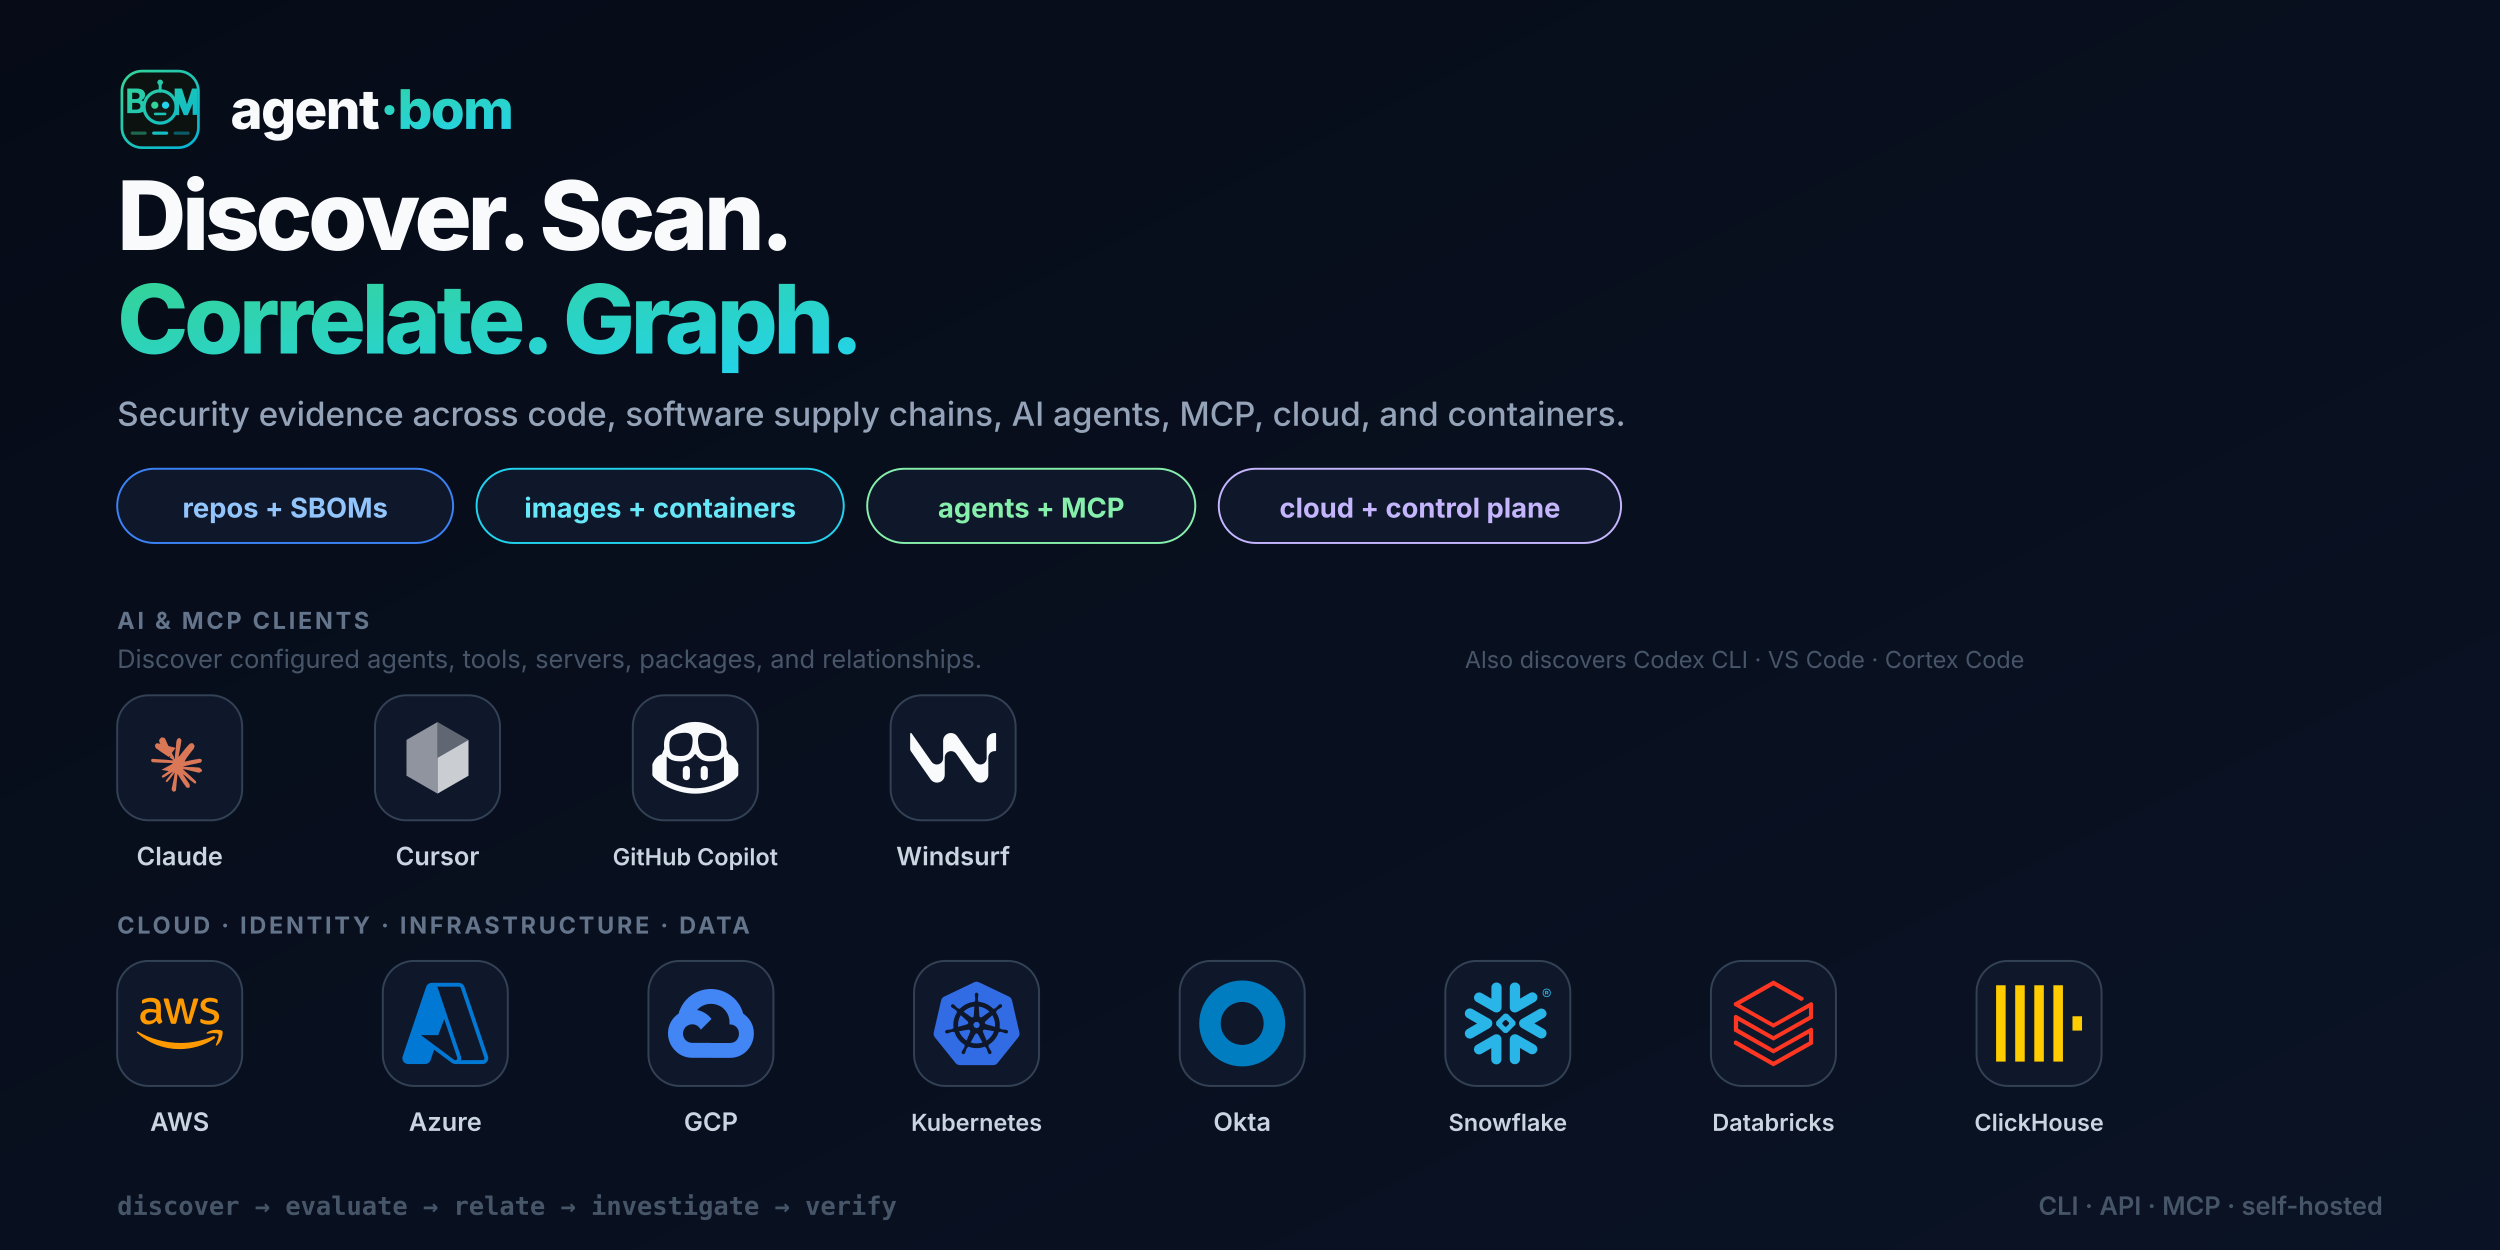
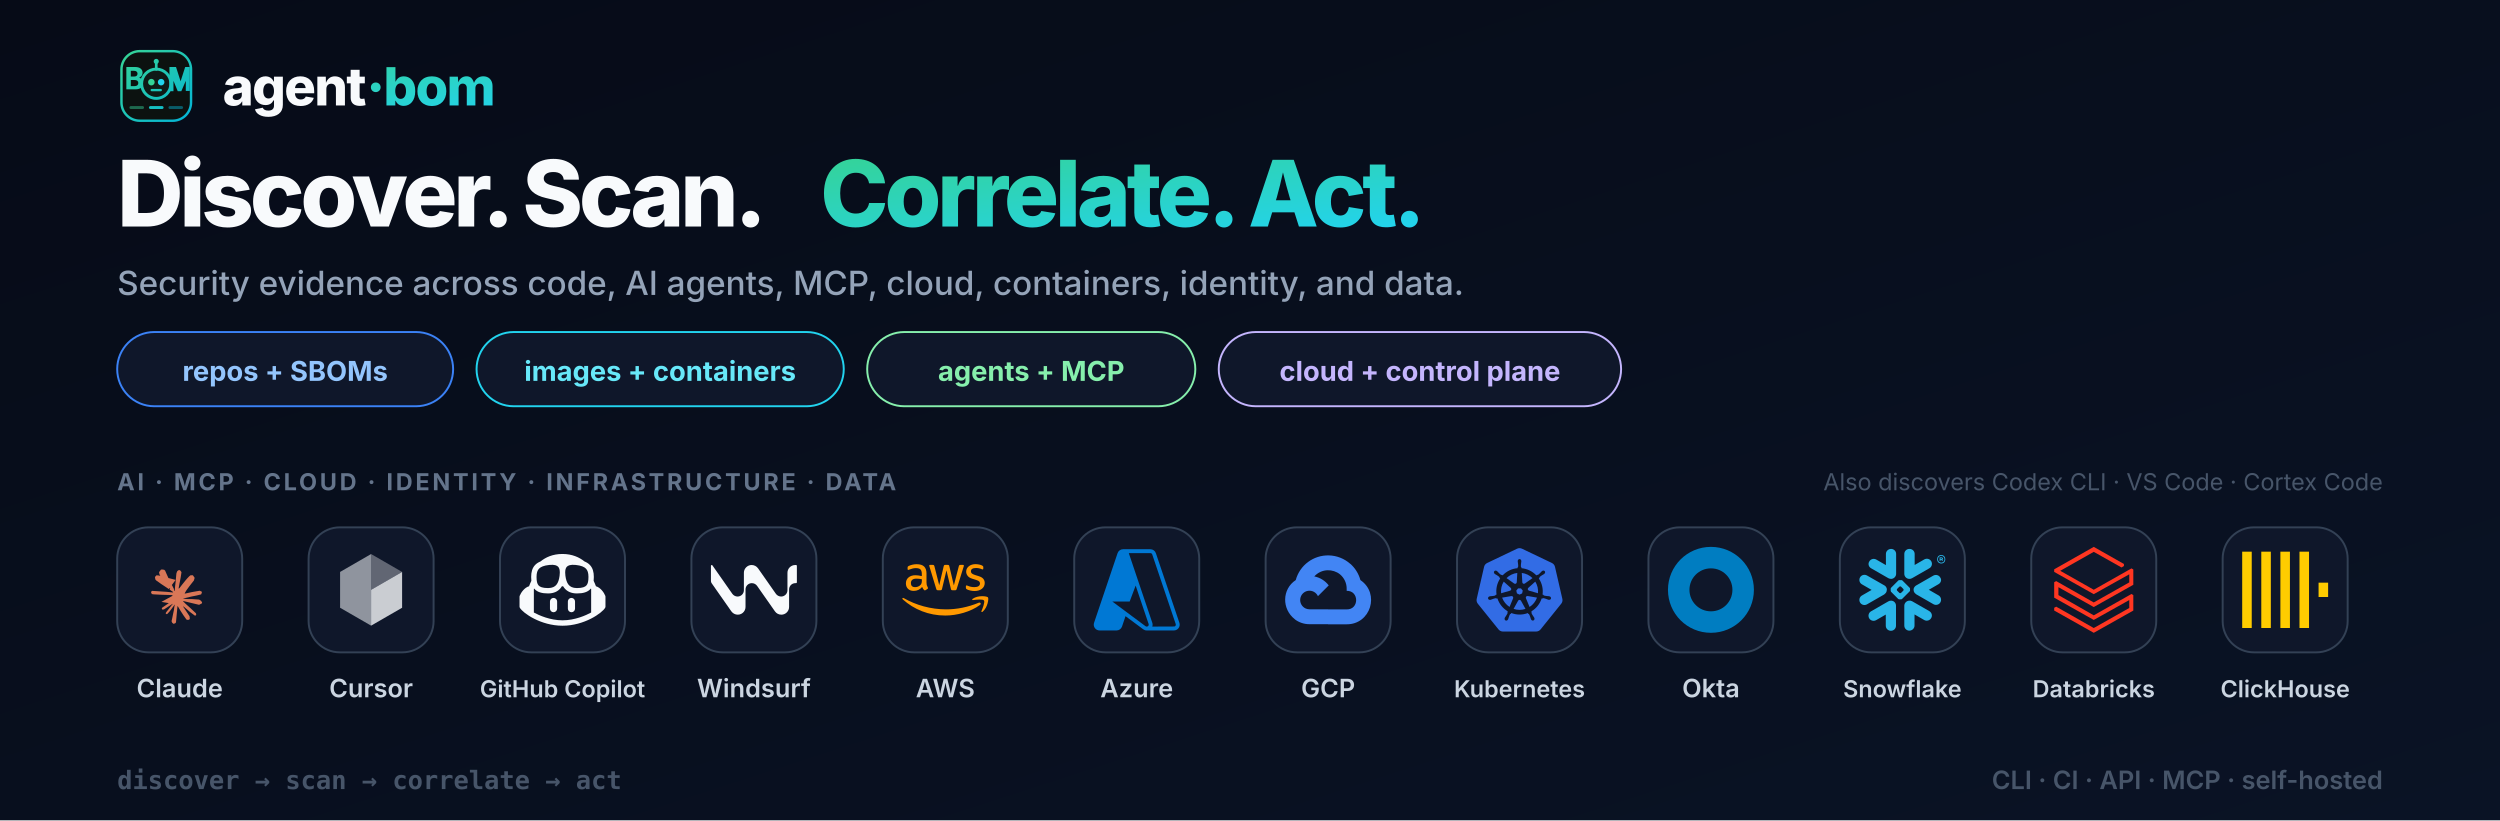
- <svg xmlns="http://www.w3.org/2000/svg" width="1280" height="640" viewBox="0 0 1280 640" role="img" aria-labelledby="title desc">
+ <svg xmlns="http://www.w3.org/2000/svg" width="1280" height="420" viewBox="0 0 1280 420" role="img" aria-labelledby="title desc">
  <defs>
    <linearGradient id="bg" x1="0" y1="0" x2="1" y2="1">
      <stop offset="0%" stop-color="#060b17" />
      <stop offset="100%" stop-color="#0a1325" />
    </linearGradient>
    <linearGradient id="brand" x1="0" y1="0" x2="1" y2="1">
      <stop offset="0" stop-color="#34d399" />
      <stop offset="1" stop-color="#22d3ee" />
    </linearGradient>
    <symbol id="embedded-mark-dark" viewBox="0 0 64 64">
      <defs>
        <linearGradient id="abm" x1="8" y1="6" x2="56" y2="58" gradientUnits="userSpaceOnUse">
          <stop offset="0%" stop-color="#34d399" />
          <stop offset="100%" stop-color="#06b6d4" />
        </linearGradient>
      </defs>
      <rect x="3.5" y="3.5" width="57" height="57" rx="15" fill="#0c1210" stroke="url(#abm)" stroke-width="2" />
      <path fill="url(#abm)" d="M7.5 16.5h7.4c3.7 0 5.9 1.9 5.9 4.7 0 1.9-1.05 3.25-2.75 3.95 2 .8 3.3 2.35 3.3 4.7 0 3.05-2.45 4.95-6.45 4.95H7.5V16.5zm3.65 3.1v4.7h2.8c1.7 0 2.7-.85 2.7-2.35s-1.1-2.35-2.95-2.35H11.15zm0 7.55v5h3.15c1.85 0 3-.95 3-2.55s-1.1-2.45-3.05-2.45H11.15z" />
      <circle cx="32" cy="30.2" r="12" fill="#0f1a17" stroke="url(#abm)" stroke-width="2.4" />
      <path d="M32 18.4V13.5" stroke="url(#abm)" stroke-width="2.2" stroke-linecap="round" />
      <circle cx="32" cy="11.9" r="2.1" fill="url(#abm)" />
      <circle cx="28" cy="28.9" r="2.7" fill="#34d399" />
      <circle cx="36" cy="28.9" r="2.7" fill="#22d3ee" />
      <path d="M28.3 35.4h7.4" stroke="url(#abm)" stroke-width="1.9" stroke-linecap="round" />
      <path fill="url(#abm)" d="M44.5 16.5h3.7l3.75 11.7 3.75-11.7H59.5v19.6h-3.3V27.8l-3.65 8.5h-2.95l-3.5-8.5v8.5h-3.3V16.5h1.7z" />
      <rect x="10" y="48.5" width="12" height="2.4" rx="1.2" fill="#34d399" fill-opacity="0.45" />
      <rect x="26" y="48.5" width="12" height="2.4" rx="1.2" fill="url(#abm)" />
      <rect x="42" y="48.5" width="12" height="2.4" rx="1.2" fill="#06b6d4" fill-opacity="0.45" />
    </symbol>
    <symbol id="embedded-claude" viewBox="0 0 24 24" fill="#d97757">
      <path d="M6.9 15.36 9.94 13.7l.05-.15-.05-.08h-.15l-.5-.03-1.74-.05-1.5-.06-1.46-.08-.37-.08L4 12.71l.04-.22.31-.21.44.04.98.06 1.47.1 1.06.07 1.58.16h.25l.04-.1-.09-.06-.07-.06-1.55-1.05-1.68-1.11-.88-.64-.47-.32-.24-.3-.1-.66.43-.47.58.04.15.04 1.16.31 1.51.39 1.95.5L9 11.74l.21.18.13-.18-.13-.21-1.08-1.46-1.16-1.49-.51-.66-.14-.4c-.05-.16-.08-.3-.08-.46l.5-.67L7 6.3l.66.09.27.24.41.94.66 1.46 1.02 2 .3.59.16.54.06.17h.1V12l.09-1.1.16-1.34.15-1.74.06-.49.24-.58.48-.31.37.18.31.44-.04.28-.18 1.19-.36 1.85-.23 1.24h.13l.16-.16.63-.83 1.06-1.32.46-.53.55-.58.35-.27h.66l.49.72-.22.75-.68.86-.57.73-.81 1.1-.51.88.05.07.12-.01 1.85-.4 1-.18 1.2-.2.53.24.06.26-.21.52-1.27.31-1.49.3-2.22.52-.03.02.03.04 1 .1.43.02h1.05l1.95.14.51.34.3.41-.05.31-.78.4-1.06-.25-2.45-.59-.84-.2h-.12v.06l.7.69 1.29 1.16 1.6 1.5.09.36-.21.3-.21-.03-1.39-1.04-.53-.47-1.21-1.02h-.08v.1l.28.4 1.47 2.22.08.68-.11.22-.38.13-.42-.07-.86-1.2-.88-1.36-.71-1.21-.09.05-.42 4.49-.2.23-.45.17-.38-.28-.2-.46.2-.91.24-1.19.2-.94.17-1.17.1-.39v-.03h-.05l-.55.76-.84 1.13-.66.71-.16.06-.27-.14.03-.25.15-.22.88-1.12.53-.7.35-.4-.01-.06h-.02l-2.4 1.56-.43.06-.18-.17.02-.27.1-.11 1.83-1.26Z" />
    </symbol>
    <symbol id="embedded-cursor" viewBox="0 0 24 24" fill="#f8fafc">
      <path d="M12 2 3.34 7v10L12 22V12Z" fill="#f8fafc" fill-opacity=".55" />
      <path d="M12 2v10l8.66-5L12 2Z" fill="#f8fafc" fill-opacity=".35" />
      <path d="M20.66 7 12 12v10l8.66-5V7Z" fill="#f8fafc" fill-opacity=".8" />
      <path d="M20.66 7 12 12 3.34 7 12 12Z" fill="#f8fafc" fill-opacity=".25" />
      <path d="M12 12 3.34 7l8.66 5 8.66-5L12 12Z" fill="#f8fafc" fill-opacity=".9" />
    </symbol>
    <symbol id="embedded-githubcopilot" viewBox="0 0 24 24" fill="#f8fafc">
      <path d="M23.922 16.997C23.061 18.492 18.063 22.02 12 22.02 5.937 22.02.939 18.492.078 16.997A.641.641 0 0 1 0 16.741v-2.869a.883.883 0 0 1 .053-.22c.372-.935 1.347-2.292 2.605-2.656.167-.429.414-1.055.644-1.517a10.098 10.098 0 0 1-.052-1.086c0-1.331.282-2.499 1.132-3.368.397-.406.89-.717 1.474-.952C7.255 2.937 9.248 1.98 11.978 1.98c2.731 0 4.767.957 6.166 2.093.584.235 1.077.546 1.474.952.85.869 1.132 2.037 1.132 3.368 0 .368-.014.733-.052 1.086.23.462.477 1.088.644 1.517 1.258.364 2.233 1.721 2.605 2.656a.841.841 0 0 1 .053.22v2.869a.641.641 0 0 1-.078.256Zm-11.75-5.992h-.344a4.359 4.359 0 0 1-.355.508c-.77.947-1.918 1.492-3.508 1.492-1.725 0-2.989-.359-3.782-1.259a2.137 2.137 0 0 1-.085-.104L4 11.746v6.585c1.435.779 4.514 2.179 8 2.179 3.486 0 6.565-1.4 8-2.179v-6.585l-.098-.104s-.033.045-.085.104c-.793.9-2.057 1.259-3.782 1.259-1.59 0-2.738-.545-3.508-1.492a4.359 4.359 0 0 1-.355-.508Zm2.328 3.25c.549 0 1 .451 1 1v2c0 .549-.451 1-1 1-.549 0-1-.451-1-1v-2c0-.549.451-1 1-1Zm-5 0c.549 0 1 .451 1 1v2c0 .549-.451 1-1 1-.549 0-1-.451-1-1v-2c0-.549.451-1 1-1Zm3.313-6.185c.136 1.057.403 1.913.878 2.497.442.544 1.134.938 2.344.938 1.573 0 2.292-.337 2.657-.751.384-.435.558-1.15.558-2.361 0-1.14-.243-1.847-.705-2.319-.477-.488-1.319-.862-2.824-1.025-1.487-.161-2.192.138-2.533.529-.269.307-.437.808-.438 1.578v.021c0 .265.021.562.063.893Zm-1.626 0c.042-.331.063-.628.063-.894v-.02c-.001-.77-.169-1.271-.438-1.578-.341-.391-1.046-.69-2.533-.529-1.505.163-2.347.537-2.824 1.025-.462.472-.705 1.179-.705 2.319 0 1.211.175 1.926.558 2.361.365.414 1.084.751 2.657.751 1.21 0 1.902-.394 2.344-.938.475-.584.742-1.44.878-2.497Z" />
    </symbol>
    <symbol id="embedded-windsurf" viewBox="0 0 24 24" fill="#f8fafc">
      <path d="M23.55 5.067c-1.204-.002-2.181.973-2.181 2.176v4.868c0 .972-.803 1.759-1.76 1.759-.568 0-1.135-.286-1.472-.766l-4.971-7.1c-.412-.59-1.084-.941-1.81-.941-1.133 0-2.153.964-2.153 2.153v4.896c0 .972-.797 1.759-1.76 1.759-.57 0-1.136-.286-1.473-.766L.408 5.16C.282 4.98 0 5.069 0 5.288v4.245c0 .215.066.423.188.599l5.475 7.818c.323.462.801.805 1.351.93 1.377.313 2.645-.747 2.645-2.098v-4.893c0-.972.787-1.759 1.76-1.759h.003a1.798 1.798 0 0 1 1.472.766l4.972 7.099c.413.591 1.05.941 1.809.941 1.159 0 2.151-.965 2.151-2.153v-4.895c0-.972.787-1.759 1.76-1.759h.194a.22.22 0 0 0 .22-.22v-4.622a.22.22 0 0 0-.22-.22Z" />
    </symbol>
    <symbol id="embedded-amazonwebservices" viewBox="0 0 24 24" fill="#ff9900">
      <path d="M6.763 10.036c0 .296.032.535.088.71.064.176.144.368.256.576.04.063.056.127.056.183 0 .08-.048.16-.152.24l-.503.335a.383.383 0 0 1-.208.072c-.08 0-.16-.04-.239-.112a2.47 2.47 0 0 1-.287-.375 6.18 6.18 0 0 1-.248-.471c-.622.734-1.405 1.101-2.347 1.101-.67 0-1.205-.191-1.596-.574-.391-.384-.59-.894-.59-1.533 0-.678.239-1.23.726-1.644.487-.415 1.133-.623 1.955-.623.272 0 .551.024.846.064.296.04.6.104.918.176v-.583c0-.607-.127-1.03-.375-1.277-.255-.248-.686-.367-1.3-.367-.28 0-.568.031-.863.103-.295.072-.583.16-.862.272a2.287 2.287 0 0 1-.28.104.488.488 0 0 1-.127.023c-.112 0-.168-.08-.168-.247v-.391c0-.128.016-.224.056-.28a.597.597 0 0 1 .224-.167c.279-.144.614-.264 1.005-.36a4.84 4.84 0 0 1 1.246-.151c.95 0 1.644.216 2.091.647.439.43.662 1.085.662 1.963v2.586zm-3.24 1.214c.263 0 .534-.048.822-.144.287-.096.543-.271.758-.51.128-.152.224-.32.272-.512.047-.191.08-.423.08-.694v-.335a6.66 6.66 0 0 0-.735-.136 6.02 6.02 0 0 0-.75-.048c-.535 0-.926.104-1.19.32-.263.215-.39.518-.39.917 0 .375.095.655.295.846.191.2.47.296.838.296zm6.41.862c-.144 0-.24-.024-.304-.08-.064-.048-.12-.16-.168-.311L7.586 5.55a1.398 1.398 0 0 1-.072-.32c0-.128.064-.2.191-.2h.783c.151 0 .255.025.31.08.065.048.113.16.16.312l1.342 5.284 1.245-5.284c.04-.16.088-.264.151-.312a.549.549 0 0 1 .32-.08h.638c.152 0 .256.025.32.08.063.048.12.16.151.312l1.261 5.348 1.381-5.348c.048-.16.104-.264.16-.312a.52.52 0 0 1 .311-.08h.743c.127 0 .2.065.2.2 0 .04-.009.08-.017.128a1.137 1.137 0 0 1-.056.2l-1.923 6.17c-.048.16-.104.263-.168.311a.51.51 0 0 1-.303.08h-.687c-.151 0-.255-.024-.32-.08-.063-.056-.119-.16-.15-.32l-1.238-5.148-1.23 5.14c-.04.16-.087.264-.15.32-.065.056-.177.08-.32.08zm10.256.215c-.415 0-.83-.048-1.229-.143-.399-.096-.71-.2-.918-.32-.128-.071-.215-.151-.247-.223a.563.563 0 0 1-.048-.224v-.407c0-.167.064-.247.183-.247.048 0 .096.008.144.024.048.016.12.048.2.08.271.12.566.215.878.279.319.064.63.096.95.096.502 0 .894-.088 1.165-.264a.86.86 0 0 0 .415-.758.777.777 0 0 0-.215-.559c-.144-.151-.416-.287-.807-.415l-1.157-.36c-.583-.183-1.014-.454-1.277-.813a1.902 1.902 0 0 1-.4-1.158c0-.335.073-.63.216-.886.144-.255.335-.479.575-.654.24-.184.51-.32.83-.415.32-.096.655-.136 1.006-.136.175 0 .359.008.535.032.183.024.35.056.518.088.16.04.312.08.455.127.144.048.256.096.336.144a.69.69 0 0 1 .24.2.43.43 0 0 1 .071.263v.375c0 .168-.064.256-.184.256a.83.83 0 0 1-.303-.096 3.652 3.652 0 0 0-1.532-.311c-.455 0-.815.071-1.062.223-.248.152-.375.383-.375.71 0 .224.08.416.24.567.159.152.454.304.877.44l1.134.358c.574.184.99.44 1.237.767.247.327.367.702.367 1.117 0 .343-.072.655-.207.926-.144.272-.336.511-.583.703-.248.2-.543.343-.886.447-.36.111-.734.167-1.142.167zM21.698 16.207c-2.626 1.94-6.442 2.969-9.722 2.969-4.598 0-8.74-1.7-11.87-4.526-.247-.223-.024-.527.272-.351 3.384 1.963 7.559 3.153 11.877 3.153 2.914 0 6.114-.607 9.06-1.852.439-.2.814.287.383.607zM22.792 14.961c-.336-.43-2.22-.207-3.074-.103-.255.032-.295-.192-.063-.36 1.5-1.053 3.967-.75 4.254-.399.287.36-.08 2.826-1.485 4.007-.215.184-.423.088-.327-.151.32-.79 1.03-2.57.695-2.994z" />
    </symbol>
    <symbol id="embedded-microsoftazure" viewBox="0 0 24 24" fill="#0078d4">
      <path d="M22.379 23.343a1.62 1.62 0 0 0 1.536-2.14v.002L17.35 1.76A1.62 1.62 0 0 0 15.816.657H8.184A1.62 1.62 0 0 0 6.65 1.76L.086 21.204a1.62 1.62 0 0 0 1.536 2.139h4.741a1.62 1.62 0 0 0 1.535-1.103l.977-2.892 4.947 3.675c.28.208.618.32.966.32m-3.084-12.531 3.624 10.739a.54.54 0 0 1-.51.713v-.001h-.03a.54.54 0 0 1-.322-.106l-9.287-6.9h4.853m6.313 7.006c.116-.326.13-.694.007-1.058L9.79 1.76a1.722 1.722 0 0 0-.007-.02h6.034a.54.54 0 0 1 .512.366l6.562 19.445a.54.54 0 0 1-.338.684" />
    </symbol>
    <symbol id="embedded-googlecloud" viewBox="0 0 24 24" fill="#4285f4">
      <path d="M12.19 2.38a9.344 9.344 0 0 0-9.234 6.893c.053-.02-.055.013 0 0-3.875 2.551-3.922 8.11-.247 10.941l.006-.007-.007.03a6.717 6.717 0 0 0 4.077 1.356h5.173l.03.03h5.192c6.687.053 9.376-8.605 3.835-12.35a9.365 9.365 0 0 0-2.821-4.552l-.043.043.006-.05A9.344 9.344 0 0 0 12.19 2.38zm-.358 4.146c1.244-.04 2.518.368 3.486 1.15a5.186 5.186 0 0 1 1.862 4.078v.518c3.53-.07 3.53 5.262 0 5.193h-5.193l-.008.009v-.04H6.785a2.59 2.59 0 0 1-1.067-.23h.001a2.597 2.597 0 1 1 3.437-3.437l3.013-3.012A6.747 6.747 0 0 0 8.11 8.24c.018-.01.04-.026.054-.023a5.186 5.186 0 0 1 3.67-1.69z" />
    </symbol>
    <symbol id="embedded-kubernetes" viewBox="0 0 24 24" fill="#326ce5">
      <path d="M10.204 14.35l.007.01-.999 2.413a5.171 5.171 0 0 1-2.075-2.597l2.578-.437.004.005a.44.44 0 0 1 .484.606zm-.833-2.129a.44.44 0 0 0 .173-.756l.002-.011L7.585 9.7a5.143 5.143 0 0 0-.73 3.255l2.514-.725.002-.009zm1.145-1.98a.44.44 0 0 0 .699-.337l.01-.005.15-2.62a5.144 5.144 0 0 0-3.01 1.442l2.147 1.523.004-.002zm.76 2.75l.723.349.722-.347.18-.78-.5-.623h-.804l-.5.623.179.779zm1.5-3.095a.44.44 0 0 0 .7.336l.008.003 2.134-1.513a5.188 5.188 0 0 0-2.992-1.442l.148 2.615.002.001zm10.876 5.97l-5.773 7.181a1.6 1.6 0 0 1-1.248.594l-9.261.003a1.6 1.6 0 0 1-1.247-.596l-5.776-7.18a1.583 1.583 0 0 1-.307-1.34L2.1 5.573c.108-.47.425-.864.863-1.073L11.305.513a1.606 1.606 0 0 1 1.385 0l8.345 3.985c.438.209.755.604.863 1.073l2.062 8.955c.108.47-.005.963-.308 1.34zm-3.289-2.057c-.042-.01-.103-.026-.145-.034-.174-.033-.315-.025-.479-.038-.35-.037-.638-.067-.895-.148-.105-.04-.18-.165-.216-.216l-.201-.059a6.45 6.45 0 0 0-.105-2.332 6.465 6.465 0 0 0-.936-2.163c.052-.047.15-.133.177-.159.008-.09.001-.183.094-.282.197-.185.444-.338.743-.522.142-.084.273-.137.415-.242.032-.024.076-.062.11-.089.24-.191.295-.52.123-.736-.172-.216-.506-.236-.745-.045-.034.027-.08.062-.111.088-.134.116-.217.23-.33.35-.246.25-.45.458-.673.609-.097.056-.239.037-.303.033l-.19.135a6.545 6.545 0 0 0-4.146-2.003l-.012-.223c-.065-.062-.143-.115-.163-.25-.022-.268.015-.557.057-.905.023-.163.061-.298.068-.475.001-.04-.001-.099-.001-.142 0-.306-.224-.555-.5-.555-.275 0-.499.249-.499.555l.001.014c0 .041-.002.092 0 .128.006.177.044.312.067.475.042.348.078.637.056.906a.545.545 0 0 1-.162.258l-.012.211a6.424 6.424 0 0 0-4.166 2.003 8.373 8.373 0 0 1-.18-.128c-.09.012-.18.04-.297-.029-.223-.15-.427-.358-.673-.608-.113-.12-.195-.234-.329-.349-.03-.026-.077-.062-.111-.088a.594.594 0 0 0-.348-.132.481.481 0 0 0-.398.176c-.172.216-.117.546.123.737l.007.005.104.083c.142.105.272.159.414.242.299.185.546.338.743.522.076.082.09.226.1.288l.16.143a6.462 6.462 0 0 0-1.02 4.506l-.208.06c-.055.072-.133.184-.215.217-.257.081-.546.11-.895.147-.164.014-.305.006-.48.039-.037.007-.09.02-.133.03l-.004.002-.007.002c-.295.071-.484.342-.423.608.061.267.349.429.645.365l.007-.001.01-.003.129-.029c.17-.046.294-.113.448-.172.33-.118.604-.217.87-.256.112-.009.23.069.288.101l.217-.037a6.5 6.5 0 0 0 2.88 3.596l-.09.218c.033.084.069.199.044.282-.097.252-.263.517-.452.813-.091.136-.185.242-.268.399-.02.037-.045.095-.064.134-.128.275-.034.591.213.71.248.12.556-.007.69-.282v-.002c.02-.039.046-.09.062-.127.07-.162.094-.301.144-.458.132-.332.205-.68.387-.897.05-.06.13-.082.215-.105l.113-.205a6.453 6.453 0 0 0 4.609.012l.106.192c.086.028.18.042.256.155.136.232.229.507.342.84.05.156.074.295.145.457.016.037.043.09.062.129.133.276.442.402.69.282.247-.118.341-.435.213-.71-.02-.039-.045-.096-.065-.134-.083-.156-.177-.261-.268-.398-.19-.296-.346-.541-.443-.793-.04-.13.007-.21.038-.294-.018-.022-.059-.144-.083-.202a6.499 6.499 0 0 0 2.88-3.622c.064.01.176.03.213.038.075-.05.144-.114.28-.104.266.039.54.138.87.256.154.06.277.128.448.173.036.01.088.019.13.028l.009.003.007.001c.297.064.584-.098.645-.365.06-.266-.128-.537-.423-.608zM16.4 9.701l-1.95 1.746v.005a.44.44 0 0 0 .173.757l.003.01 2.526.728a5.199 5.199 0 0 0-.108-1.674A5.208 5.208 0 0 0 16.4 9.7zm-4.013 5.325a.437.437 0 0 0-.404-.232.44.44 0 0 0-.372.233h-.002l-1.268 2.292a5.164 5.164 0 0 0 3.326.003l-1.27-2.296h-.01zm1.888-1.293a.44.44 0 0 0-.27.036.44.44 0 0 0-.214.572l-.003.004 1.01 2.438a5.15 5.15 0 0 0 2.081-2.615l-2.6-.44-.004.005z" />
    </symbol>
    <symbol id="embedded-okta" viewBox="0 0 24 24" fill="#007dc1">
      <path d="M12 0C5.389 0 0 5.35 0 12s5.35 12 12 12 12-5.35 12-12S18.611 0 12 0zm0 18c-3.325 0-6-2.675-6-6s2.675-6 6-6 6 2.675 6 6-2.675 6-6 6z" />
    </symbol>
    <symbol id="embedded-snowflake" viewBox="0 0 24 24" fill="#29b5e8">
      <path d="M24 3.459c0 .646-.418 1.18-1.141 1.18-.723 0-1.142-.534-1.142-1.18 0-.647.419-1.18 1.142-1.18.723 0 1.141.533 1.141 1.18zm-.228 0c0-.533-.38-.951-.913-.951s-.913.38-.913.95c0 .533.38.952.913.952.57 0 .913-.419.913-.951zm-1.37-.533h.495c.266 0 .456.152.456.38 0 .153-.076.229-.19.305l.19.266v.038h-.266l-.19-.266h-.229v.266h-.266zm.495.228h-.229v.267h.229c.114 0 .152-.038.152-.114.038-.077-.038-.153-.152-.153zM7.602 12.4c.038-.151.076-.304.076-.456 0-.114-.038-.228-.038-.342-.114-.343-.304-.647-.646-.838l-4.87-2.777c-.685-.38-1.56-.152-1.94.533-.381.685-.153 1.56.532 1.94l2.701 1.56-2.701 1.56c-.685.38-.913 1.256-.533 1.94.38.685 1.256.914 1.94.533l4.832-2.777c.343-.267.571-.533.647-.876zm1.332 2.626c-.266-.038-.57.038-.837.19l-4.832 2.777c-.685.38-.913 1.256-.532 1.94.38.686 1.255.914 1.94.533l2.701-1.56v3.12c0 .8.647 1.408 1.446 1.408.799 0 1.407-.647 1.407-1.408v-5.592c0-.761-.57-1.37-1.293-1.408zm4.946-6.088c.266.038.57-.038.837-.19l4.832-2.777c.685-.38.913-1.256.532-1.94-.38-.686-1.255-.914-1.94-.533l-2.701 1.56V1.975c0-.799-.647-1.408-1.446-1.408-.799 0-1.446.609-1.446 1.408V7.53c0 .76.609 1.37 1.332 1.407zM3.265 5.97l4.832 2.777c.266.152.533.19.837.19.723-.038 1.331-.684 1.331-1.407V1.975c0-.799-.646-1.408-1.407-1.408-.799 0-1.446.647-1.446 1.408v3.12l-2.701-1.56c-.685-.38-1.56-.152-1.94.533-.419.646-.19 1.521.494 1.902zm9.093 6.011a.412.412 0 00-.114-.266l-.57-.571a.346.346 0 00-.267-.114.412.412 0 00-.266.114l-.571.57a.411.411 0 00-.114.267c0 .076.038.19.114.267l.57.57a.345.345 0 00.267.114c.076 0 .19-.038.266-.114l.571-.57a.412.412 0 00.114-.267zm1.598.533L11.94 14.53c-.039.038-.153.114-.229.114h-.608a.411.411 0 01-.267-.114L8.82 12.514a.408.408 0 01-.076-.229v-.608c0-.076.038-.19.114-.267l2.016-2.016a.41.41 0 01.267-.114h.608a.41.41 0 01.267.114l2.016 2.016a.347.347 0 01.114.267v.608c-.076.077-.114.19-.19.229zm5.593 5.44l-4.832-2.777c-.266-.152-.57-.19-.837-.152-.723.038-1.332.684-1.332 1.408v5.554c0 .8.647 1.408 1.408 1.408.799 0 1.446-.647 1.446-1.408v-3.12l2.7 1.56c.686.38 1.561.152 1.941-.533.419-.646.19-1.521-.494-1.94zm2.549-7.533l-2.701 1.56 2.7 1.56c.686.38.914 1.256.533 1.94-.38.685-1.255.913-1.94.533l-4.832-2.778a1.644 1.644 0 01-.647-.798c-.037-.153-.076-.305-.076-.457 0-.114.039-.228.039-.342.114-.343.342-.647.646-.837l4.832-2.778c.685-.38 1.56-.152 1.94.533.457.609.19 1.484-.494 1.864" />
    </symbol>
    <symbol id="embedded-databricks" viewBox="0 0 24 24" fill="#ff3621">
      <path d="M.95 14.184L12 20.403l9.919-5.55v2.21L12 22.662l-10.484-5.96-.565.308v.77L12 24l11.05-6.218v-4.317l-.515-.309L12 19.118l-9.867-5.653v-2.21L12 16.805l11.05-6.218V6.32l-.515-.308L12 11.974 2.647 6.681 12 1.388l7.76 4.368.668-.411v-.566L12 0 .95 6.27v.72L12 13.207l9.919-5.55v2.26L12 15.52 1.516 9.56l-.565.308Z" />
    </symbol>
    <symbol id="embedded-clickhouse" viewBox="0 0 24 24" fill="#ffcc00">
      <path d="M21.333 10H24v4h-2.667ZM16 1.335h2.667v21.33H16Zm-5.333 0h2.666v21.33h-2.666ZM0 22.665V1.335h2.667v21.33zm5.333-21.33H8v21.33H5.333Z" />
    </symbol>
  </defs>
-   <rect width="1280" height="640" fill="url(#bg)" />
+   <rect width="1280" height="420" fill="url(#bg)" />
  <g font-family="Inter,'Segoe UI',ui-sans-serif,Arial,sans-serif">
-     <g transform="translate(60 34)">
-       <use width="44" height="44" href="#embedded-mark-dark" />
-       <text x="58" y="32" font-size="28" font-weight="800" letter-spacing="-0.8" fill="#f8fafc">agent<tspan fill="url(#brand)">·bom</tspan>
+     <g transform="translate(60 24)">
+       <use width="40" height="40" href="#embedded-mark-dark" />
+       <text x="54" y="30" font-size="27" font-weight="800" letter-spacing="-0.8" fill="#f8fafc">agent<tspan fill="url(#brand)">·bom</tspan>
      </text>
    </g>
-     <text x="60" y="128" font-size="49" font-weight="820" letter-spacing="-2.2" fill="#f8fafc">Discover. Scan.</text>
-     <text x="60" y="181" font-size="49" font-weight="820" letter-spacing="-2.2" fill="url(#brand)">Correlate. Graph.</text>
-     <text x="60" y="218" fill="#94a3b8" font-size="17" font-weight="500">Security evidence across code, software supply chains, AI agents, MCP, cloud, and containers.</text>
-     <g transform="translate(60 240)">
+     <text x="60" y="116" font-size="47" font-weight="820" letter-spacing="-2.1" fill="#f8fafc">Discover. Scan.</text>
+     <text x="420" y="116" font-size="47" font-weight="820" letter-spacing="-2.1" fill="url(#brand)">Correlate. Act.</text>
+     <text x="60" y="151" fill="#94a3b8" font-size="17" font-weight="500">Security evidence across code, AI agents, MCP, cloud, containers, identity, and data.</text>
+     <g transform="translate(60 170)">
      <g>
        <rect width="172" height="38" rx="19" fill="#0f172a" stroke="#3b82f6" />
        <text x="86" y="25" text-anchor="middle" fill="#93c5fd" font-size="14" font-weight="700">repos + SBOMs</text>
      </g>
      <g transform="translate(184)">
        <rect width="188" height="38" rx="19" fill="#0f172a" stroke="#22d3ee" />
        <text x="94" y="25" text-anchor="middle" fill="#67e8f9" font-size="14" font-weight="700">images + containers</text>
      </g>
      <g transform="translate(384)">
        <rect width="168" height="38" rx="19" fill="#0f172a" stroke="#86efac" />
        <text x="84" y="25" text-anchor="middle" fill="#86efac" font-size="14" font-weight="700">agents + MCP</text>
      </g>
      <g transform="translate(564)">
        <rect width="206" height="38" rx="19" fill="#0f172a" stroke="#c4b5fd" />
        <text x="103" y="25" text-anchor="middle" fill="#c4b5fd" font-size="14" font-weight="700">cloud + control plane</text>
      </g>
    </g>
-     <text x="60" y="322" fill="#64748b" font-size="12" font-weight="700" letter-spacing="1.4">AI &amp; MCP CLIENTS</text>
-     <text x="60" y="342" fill="#475569" font-size="13">Discover configured agents, tools, servers, packages, and relationships.</text>
-     <text x="750" y="342" fill="#475569" font-size="12">Also discovers Codex CLI · VS Code · Cortex Code</text>
-     <g transform="translate(60 356)">
+     <text x="60" y="251" fill="#64748b" font-size="12" font-weight="700" letter-spacing="1.4">AI · MCP · CLOUD · IDENTITY · INFRASTRUCTURE · DATA</text>
+     <text x="1220" y="251" text-anchor="end" fill="#475569" font-size="12">Also discovers Codex CLI · VS Code · Cortex Code</text>
+     <g transform="translate(60 270)">
      <g>
        <rect width="64" height="64" rx="16" fill="#0f172a" stroke="#334155" />
        <use x="10" y="10" width="44" height="44" href="#embedded-claude" />
        <text x="32" y="87" text-anchor="middle" fill="#cbd5e1" font-size="13" font-weight="600">Claude</text>
      </g>
-       <g transform="translate(132)">
+       <g transform="translate(98)">
        <rect width="64" height="64" rx="16" fill="#0f172a" stroke="#334155" />
        <use x="10" y="10" width="44" height="44" href="#embedded-cursor" />
        <text x="32" y="87" text-anchor="middle" fill="#cbd5e1" font-size="13" font-weight="600">Cursor</text>
      </g>
-       <g transform="translate(264)">
+       <g transform="translate(196)">
        <rect width="64" height="64" rx="16" fill="#0f172a" stroke="#334155" />
        <use x="10" y="10" width="44" height="44" href="#embedded-githubcopilot" />
        <text x="32" y="87" text-anchor="middle" fill="#cbd5e1" font-size="12" font-weight="600">GitHub Copilot</text>
      </g>
-       <g transform="translate(396)">
+       <g transform="translate(294)">
        <rect width="64" height="64" rx="16" fill="#0f172a" stroke="#334155" />
        <use x="10" y="10" width="44" height="44" href="#embedded-windsurf" />
        <text x="32" y="87" text-anchor="middle" fill="#cbd5e1" font-size="13" font-weight="600">Windsurf</text>
      </g>
-     </g>
-     <text x="60" y="478" fill="#64748b" font-size="12" font-weight="700" letter-spacing="1.4">CLOUD · IDENTITY · INFRASTRUCTURE · DATA</text>
-     <g transform="translate(60 492)">
-       <g>
+       <g transform="translate(392)">
        <rect width="64" height="64" rx="16" fill="#0f172a" stroke="#334155" />
        <use x="10" y="10" width="44" height="44" href="#embedded-amazonwebservices" />
        <text x="32" y="87" text-anchor="middle" fill="#cbd5e1" font-size="13" font-weight="600">AWS</text>
      </g>
-       <g transform="translate(136)">
+       <g transform="translate(490)">
        <rect width="64" height="64" rx="16" fill="#0f172a" stroke="#334155" />
        <use x="10" y="10" width="44" height="44" href="#embedded-microsoftazure" />
        <text x="32" y="87" text-anchor="middle" fill="#cbd5e1" font-size="13" font-weight="600">Azure</text>
      </g>
-       <g transform="translate(272)">
+       <g transform="translate(588)">
        <rect width="64" height="64" rx="16" fill="#0f172a" stroke="#334155" />
        <use x="10" y="10" width="44" height="44" href="#embedded-googlecloud" />
        <text x="32" y="87" text-anchor="middle" fill="#cbd5e1" font-size="13" font-weight="600">GCP</text>
      </g>
-       <g transform="translate(408)">
+       <g transform="translate(686)">
        <rect width="64" height="64" rx="16" fill="#0f172a" stroke="#334155" />
        <use x="10" y="10" width="44" height="44" href="#embedded-kubernetes" />
        <text x="32" y="87" text-anchor="middle" fill="#cbd5e1" font-size="12" font-weight="600">Kubernetes</text>
      </g>
-       <g transform="translate(544)">
+       <g transform="translate(784)">
        <rect width="64" height="64" rx="16" fill="#0f172a" stroke="#334155" />
        <use x="10" y="10" width="44" height="44" href="#embedded-okta" />
        <text x="32" y="87" text-anchor="middle" fill="#cbd5e1" font-size="13" font-weight="600">Okta</text>
      </g>
-       <g transform="translate(680)">
+       <g transform="translate(882)">
        <rect width="64" height="64" rx="16" fill="#0f172a" stroke="#334155" />
        <use x="10" y="10" width="44" height="44" href="#embedded-snowflake" />
        <text x="32" y="87" text-anchor="middle" fill="#cbd5e1" font-size="12" font-weight="600">Snowflake</text>
      </g>
-       <g transform="translate(816)">
+       <g transform="translate(980)">
        <rect width="64" height="64" rx="16" fill="#0f172a" stroke="#334155" />
        <use x="10" y="10" width="44" height="44" href="#embedded-databricks" />
        <text x="32" y="87" text-anchor="middle" fill="#cbd5e1" font-size="12" font-weight="600">Databricks</text>
      </g>
-       <g transform="translate(952)">
+       <g transform="translate(1078)">
        <rect width="64" height="64" rx="16" fill="#0f172a" stroke="#334155" />
        <use x="10" y="10" width="44" height="44" href="#embedded-clickhouse" />
        <text x="32" y="87" text-anchor="middle" fill="#cbd5e1" font-size="12" font-weight="600">ClickHouse</text>
      </g>
    </g>
-     <text x="60" y="622" fill="#475569" font-family="ui-monospace,SFMono-Regular,Menlo,monospace" font-size="13" font-weight="600">discover → evaluate → relate → investigate → verify</text>
-     <text x="1220" y="622" text-anchor="end" fill="#475569" font-size="13" font-weight="600">CLI · API · MCP · self-hosted</text>
+     <text x="60" y="404" fill="#475569" font-family="ui-monospace,SFMono-Regular,Menlo,monospace" font-size="13" font-weight="600">discover → scan → correlate → act</text>
+     <text x="1220" y="404" text-anchor="end" fill="#475569" font-size="13" font-weight="600">CLI · CI · API · MCP · self-hosted</text>
  </g>
</svg>
